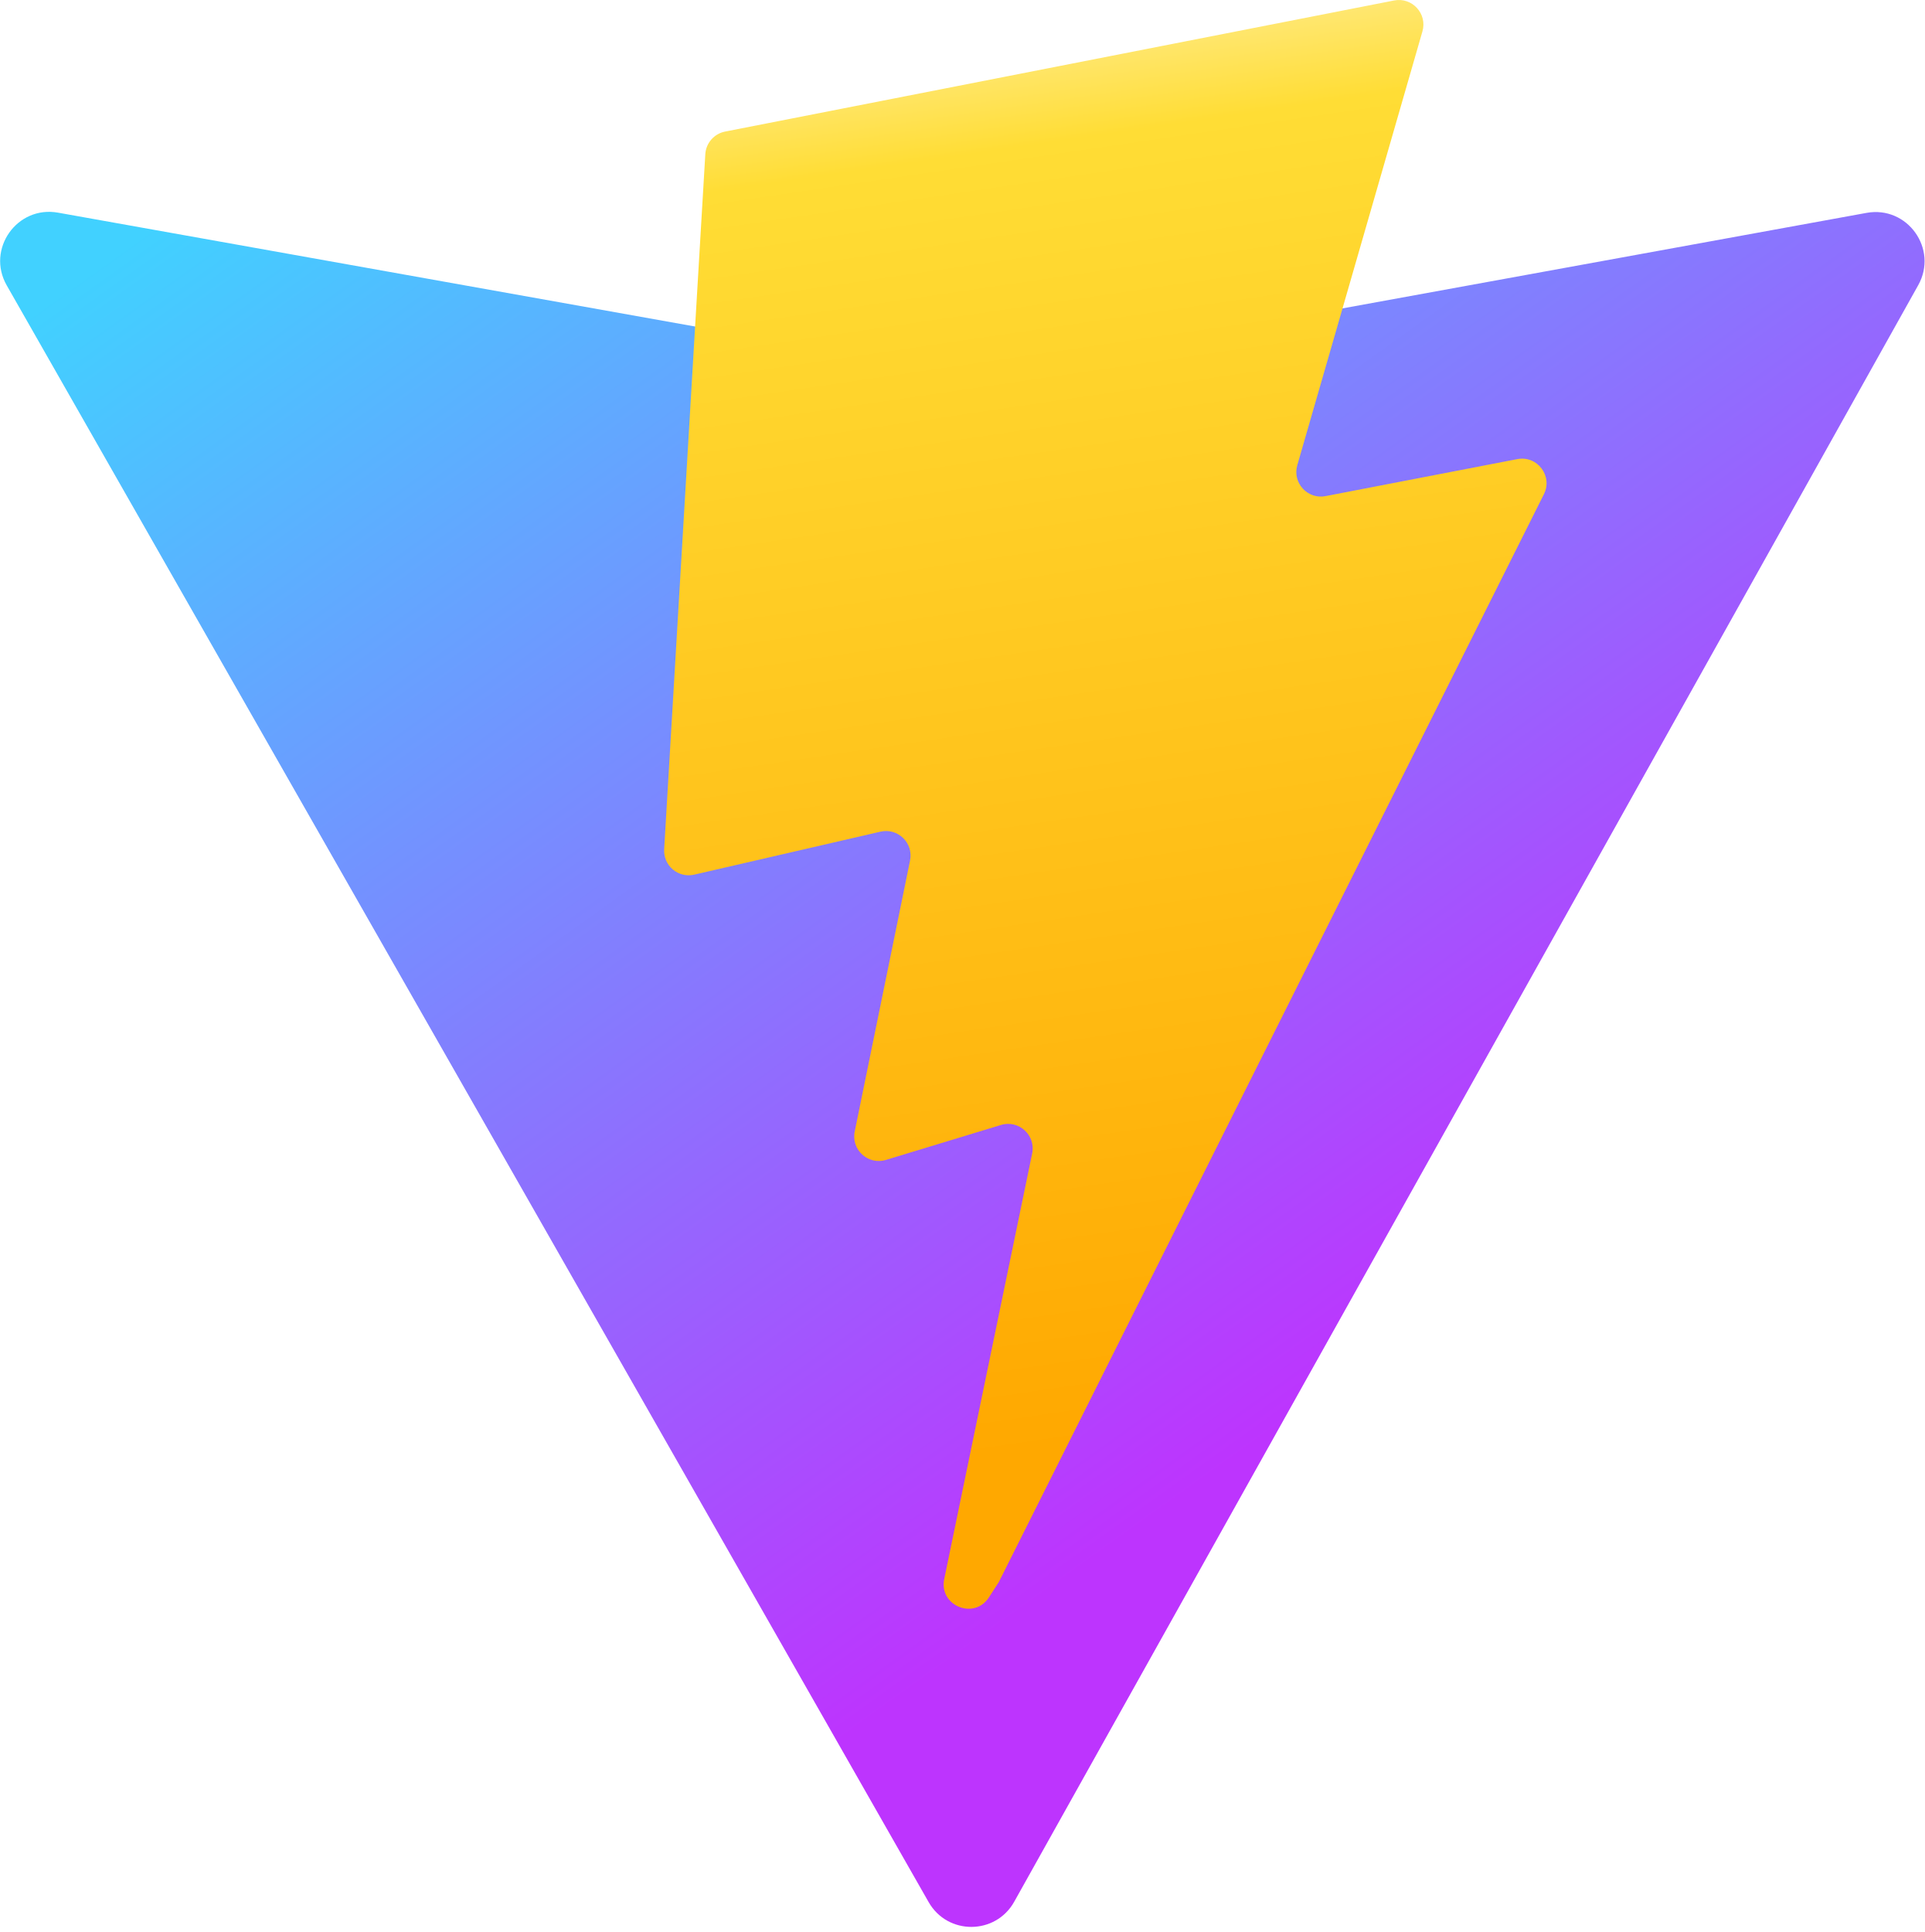
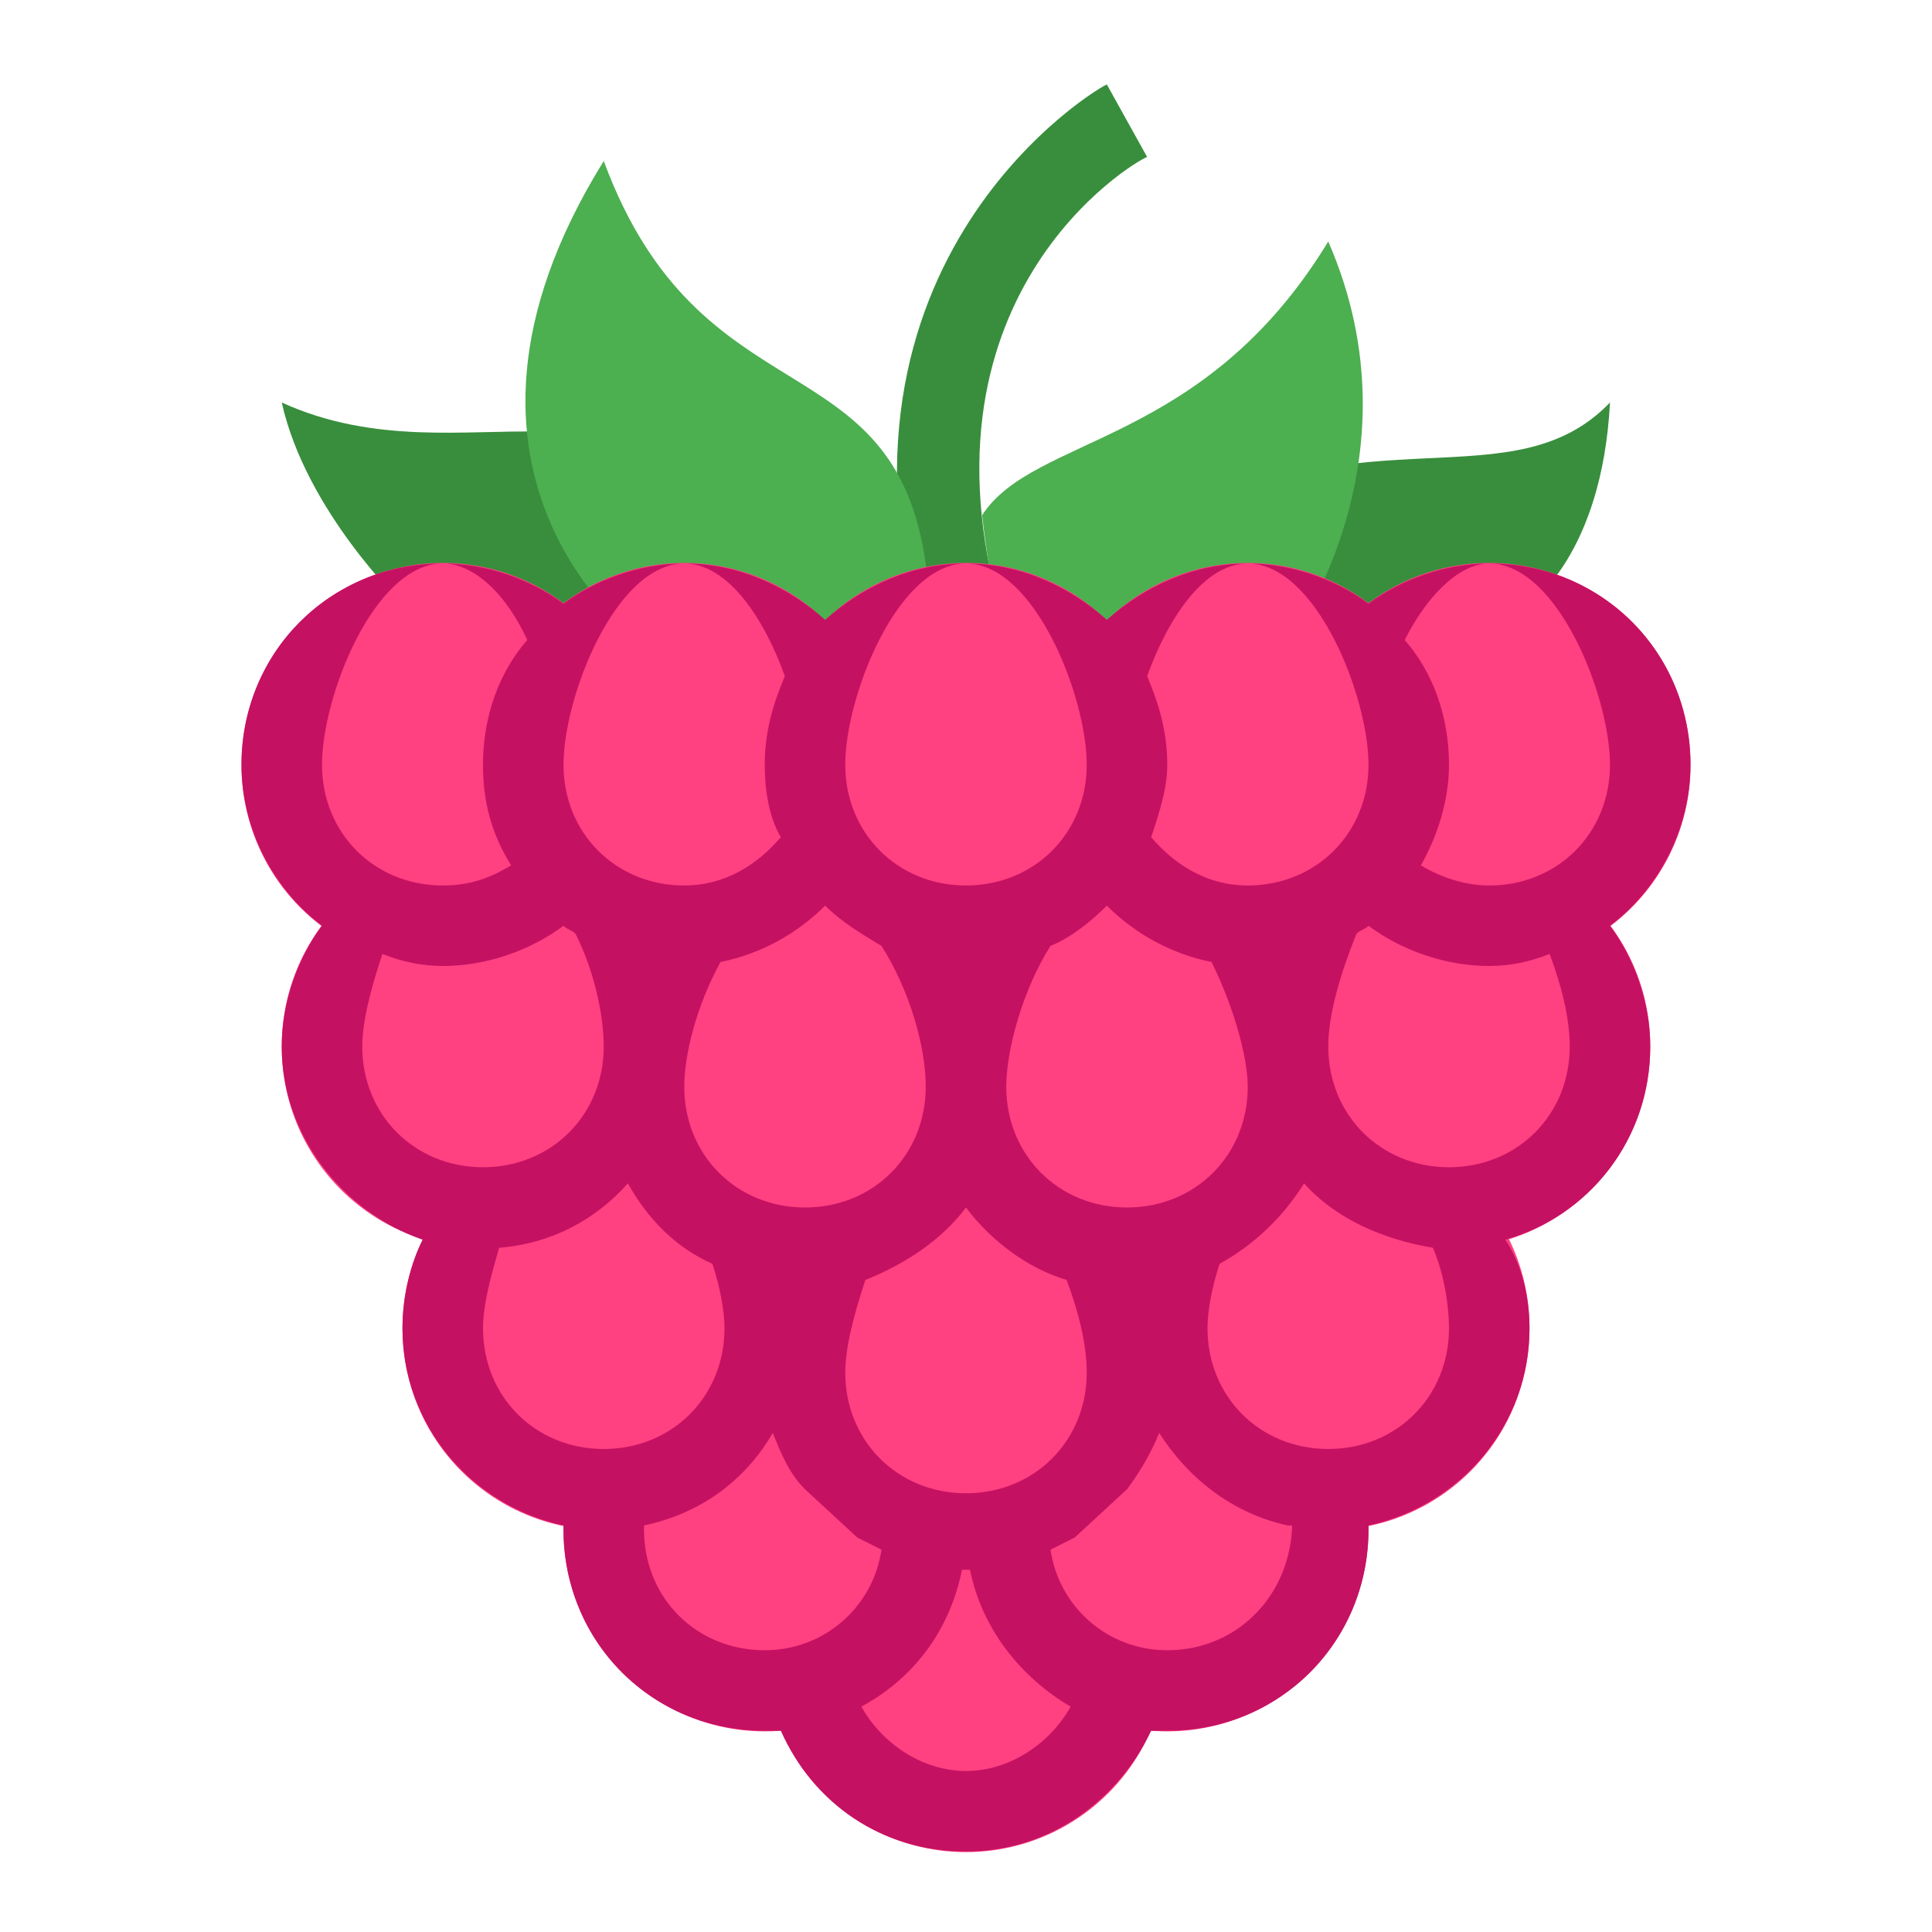
- <svg xmlns="http://www.w3.org/2000/svg" aria-hidden="true" role="img" class="iconify iconify--logos" width="31.88" height="32" preserveAspectRatio="xMidYMid meet" viewBox="0 0 256 257">
-   <defs>
-     <linearGradient id="IconifyId1813088fe1fbc01fb466" x1="-.828%" x2="57.636%" y1="7.652%" y2="78.411%">
-       <stop offset="0%" stop-color="#41D1FF" />
-       <stop offset="100%" stop-color="#BD34FE" />
-     </linearGradient>
-     <linearGradient id="IconifyId1813088fe1fbc01fb467" x1="43.376%" x2="50.316%" y1="2.242%" y2="89.03%">
-       <stop offset="0%" stop-color="#FFEA83" />
-       <stop offset="8.333%" stop-color="#FFDD35" />
-       <stop offset="100%" stop-color="#FFA800" />
-     </linearGradient>
-   </defs>
-   <path fill="url(#IconifyId1813088fe1fbc01fb466)" d="M255.153 37.938L134.897 252.976c-2.483 4.44-8.862 4.466-11.382.048L.875 37.958c-2.746-4.814 1.371-10.646 6.827-9.67l120.385 21.517a6.537 6.537 0 0 0 2.322-.004l117.867-21.483c5.438-.991 9.574 4.796 6.877 9.62Z" />
-   <path fill="url(#IconifyId1813088fe1fbc01fb467)" d="M185.432.063L96.44 17.501a3.268 3.268 0 0 0-2.634 3.014l-5.474 92.456a3.268 3.268 0 0 0 3.997 3.378l24.777-5.718c2.318-.535 4.413 1.507 3.936 3.838l-7.361 36.047c-.495 2.426 1.782 4.5 4.151 3.78l15.304-4.649c2.372-.72 4.652 1.36 4.15 3.788l-11.698 56.621c-.732 3.542 3.979 5.473 5.943 2.437l1.313-2.028l72.516-144.72c1.215-2.423-.88-5.186-3.54-4.672l-25.505 4.922c-2.396.462-4.435-1.77-3.759-4.114l16.646-57.705c.677-2.35-1.37-4.583-3.769-4.113Z" />
+ <svg xmlns="http://www.w3.org/2000/svg" width="800px" height="800px" viewBox="0 0 1024 1024" class="icon" version="1.1">
+   <path d="M597.333 320s-10.667-21.333 21.333-42.667c104.533-59.733 183.467-10.667 234.667-64-4.267 81.067-42.667 106.667-42.667 106.667H597.333z m-64 14.933C477.867 157.867 601.6 85.333 608 83.2L597.333 64l10.667 19.2-21.333-38.4c-2.133 0-160 91.733-96 302.933l42.667-12.8z m-170.667-14.933v-21.333c-17.067-117.333-115.2-40.533-213.333-85.333 12.8 57.6 64 106.667 64 106.667h149.333z" fill="#388E3C" />
+   <path d="M682.667 341.333h-149.333c-6.4-21.333-10.667-49.067-12.8-68.267 27.733-42.667 117.333-36.267 183.467-145.067 51.2 117.333-21.333 213.333-21.333 213.333z m-192 0s8.533 14.933 0-42.667c-17.067-119.467-119.467-74.667-170.667-213.333-104.533 168.533 21.333 256 21.333 256h149.333z" fill="#4CAF50" />
+   <path d="M320 704m-106.667 0a106.667 106.667 0 1 0 213.333 0 106.667 106.667 0 1 0-213.333 0Z" fill="#FF4081" />
+   <path d="M512 725.333m-106.667 0a106.667 106.667 0 1 0 213.333 0 106.667 106.667 0 1 0-213.333 0Z" fill="#FF4081" />
+   <path d="M704 704m-106.667 0a106.667 106.667 0 1 0 213.333 0 106.667 106.667 0 1 0-213.333 0Z" fill="#FF4081" />
+   <path d="M597.333 576m-106.667 0a106.667 106.667 0 1 0 213.333 0 106.667 106.667 0 1 0-213.333 0Z" fill="#FF4081" />
+   <path d="M768 554.667m-106.667 0a106.667 106.667 0 1 0 213.333 0 106.667 106.667 0 1 0-213.333 0Z" fill="#FF4081" />
+   <path d="M256 554.667m-106.667 0a106.667 106.667 0 1 0 213.333 0 106.667 106.667 0 1 0-213.333 0Z" fill="#FF4081" />
+   <path d="M426.667 576m-106.667 0a106.667 106.667 0 1 0 213.333 0 106.667 106.667 0 1 0-213.333 0Z" fill="#FF4081" />
+   <path d="M234.667 405.333m-106.667 0a106.667 106.667 0 1 0 213.333 0 106.667 106.667 0 1 0-213.333 0Z" fill="#FF4081" />
+   <path d="M789.333 405.333m-106.667 0a106.667 106.667 0 1 0 213.333 0 106.667 106.667 0 1 0-213.333 0Z" fill="#FF4081" />
+   <path d="M362.667 405.333m-106.667 0a106.667 106.667 0 1 0 213.333 0 106.667 106.667 0 1 0-213.333 0Z" fill="#FF4081" />
+   <path d="M661.333 405.333m-106.667 0a106.667 106.667 0 1 0 213.333 0 106.667 106.667 0 1 0-213.333 0Z" fill="#FF4081" />
+   <path d="M512 405.333m-106.667 0a106.667 106.667 0 1 0 213.333 0 106.667 106.667 0 1 0-213.333 0Z" fill="#FF4081" />
+   <path d="M512 874.667m-106.667 0a106.667 106.667 0 1 0 213.333 0 106.667 106.667 0 1 0-213.333 0Z" fill="#FF4081" />
+   <path d="M618.667 810.667m-106.667 0a106.667 106.667 0 1 0 213.333 0 106.667 106.667 0 1 0-213.333 0Z" fill="#FF4081" />
+   <path d="M405.333 810.667m-106.667 0a106.667 106.667 0 1 0 213.333 0 106.667 106.667 0 1 0-213.333 0Z" fill="#FF4081" />
+   <path d="M512 810.667c-4.267-2.133-6.4-2.133-8.533-2.133 2.133 2.133 6.4 2.133 8.533 2.133z" fill="#C51162" />
+   <path d="M896 405.333c0-59.733-46.933-106.667-106.667-106.667 36.267 0 64 70.4 64 106.667s-27.733 64-64 64c-12.8 0-25.6-4.267-36.267-10.667 8.533-14.933 14.933-34.133 14.933-53.333 0-25.6-8.533-49.067-23.467-66.133 10.667-21.333 27.733-40.533 44.8-40.533-23.467 0-46.933 8.533-64 21.333-17.067-12.8-40.533-21.333-64-21.333 36.267 0 64 70.4 64 106.667s-27.733 64-64 64c-21.333 0-38.4-10.667-51.2-25.6 4.267-12.8 8.533-25.6 8.533-38.4 0-17.067-4.267-32-10.667-46.933 10.667-29.867 29.867-59.733 53.333-59.733-29.867 0-55.467 12.8-74.667 29.867-19.2-17.067-44.8-29.867-74.667-29.867 36.267 0 64 70.4 64 106.667s-27.733 64-64 64-64-27.733-64-64 27.733-106.667 64-106.667c-29.867 0-55.467 12.8-74.667 29.867-19.2-17.067-44.8-29.867-74.667-29.867 23.467 0 42.667 29.867 53.333 59.733-6.4 14.933-10.667 29.867-10.667 46.933 0 12.8 2.133 27.733 8.533 38.4-12.8 14.933-29.867 25.6-51.2 25.6-36.267 0-64-27.733-64-64s27.733-106.667 64-106.667c-23.467 0-46.933 8.533-64 21.333-17.067-12.8-40.533-21.333-64-21.333 17.067 0 34.133 17.067 44.8 40.533-14.933 17.067-23.467 40.533-23.467 66.133 0 19.2 4.267 36.267 14.933 53.333-10.667 6.4-21.333 10.667-36.267 10.667-36.267 0-64-27.733-64-64s27.733-106.667 64-106.667c-59.733 0-106.667 46.933-106.667 106.667 0 34.133 17.067 66.133 42.667 85.333-12.8 17.067-21.333 40.533-21.333 64 0 46.933 32 87.467 74.667 102.4-6.4 12.8-10.667 29.867-10.667 46.933 0 51.2 36.267 93.867 85.333 104.533v2.133c0 59.733 46.933 106.667 106.667 106.667h8.533c17.067 38.4 53.333 64 98.133 64 44.8 0 81.067-27.733 98.133-64h8.533c59.733 0 106.667-46.933 106.667-106.667v-2.133c49.067-10.667 85.333-53.333 85.333-104.533 0-17.067-4.267-34.133-12.8-46.933 44.8-12.8 76.8-53.333 76.8-102.4 0-23.467-8.533-46.933-21.333-64 25.6-19.2 42.667-51.2 42.667-85.333z m-339.2 96c10.667-4.267 21.333-12.8 29.867-21.333 14.933 14.933 34.133 25.6 55.467 29.867 10.667 21.333 19.2 49.067 19.2 66.133 0 36.267-27.733 64-64 64s-64-27.733-64-64c0-19.2 8.533-51.2 23.467-74.667zM512 512z m0 128c12.8 17.067 32 32 53.333 38.4 6.4 17.067 10.667 34.133 10.667 49.067 0 36.267-27.733 64-64 64s-64-27.733-64-64c0-12.8 4.267-29.867 10.667-49.067 21.333-8.533 40.533-21.333 53.333-38.4z m-130.133-130.133c21.333-4.267 40.533-14.933 55.467-29.867 8.533 8.533 19.2 14.933 29.867 21.333C482.133 524.8 490.667 554.667 490.667 576c0 36.267-27.733 64-64 64s-64-27.733-64-64c0-17.067 6.4-42.667 19.2-66.133zM192 554.667c0-12.8 4.267-29.867 10.667-49.067 10.667 4.267 21.333 6.4 32 6.4 23.467 0 46.933-8.533 64-21.333 2.133 2.133 4.267 2.133 6.4 4.267 10.667 21.333 14.933 44.8 14.933 59.733 0 36.267-27.733 64-64 64s-64-27.733-64-64z m128 213.333c-36.267 0-64-27.733-64-64 0-12.8 4.267-27.733 8.533-42.667 27.733-2.133 51.2-14.933 68.267-34.133 10.667 19.2 25.6 34.133 44.8 42.667 4.267 12.8 6.4 25.6 6.4 34.133 0 36.267-27.733 64-64 64z m21.333 42.667v-2.133c29.867-6.4 53.333-23.467 68.267-49.067 4.267 10.667 8.533 21.333 17.067 29.867l27.733 25.6 12.8 6.4c-4.267 29.867-29.867 53.333-61.867 53.333-36.267 0-64-27.733-64-64z m170.667 128c-23.467 0-44.8-14.933-55.467-34.133 27.733-14.933 46.933-40.533 53.333-72.533h4.267c6.4 32 27.733 57.6 53.333 72.533-10.667 19.2-32 34.133-55.467 34.133z m106.667-64c-32 0-57.6-23.467-61.867-53.333l12.8-6.4L597.333 789.333c6.4-8.533 12.8-19.2 17.067-29.867 14.933 23.467 38.4 42.667 68.267 49.067h2.133v2.133c-2.133 36.267-29.867 64-66.133 64z m85.333-106.667c-36.267 0-64-27.733-64-64 0-8.533 2.133-21.333 6.4-34.133 19.2-10.667 34.133-25.6 44.8-42.667 17.067 19.2 42.667 29.867 68.267 34.133 6.4 14.933 8.533 32 8.533 42.667 0 36.267-27.733 64-64 64z m64-149.333c-36.267 0-64-27.733-64-64 0-17.067 6.4-38.4 14.933-59.733 2.133-2.133 4.267-2.133 6.4-4.267 17.067 12.8 40.533 21.333 64 21.333 10.667 0 21.333-2.133 32-6.4 6.4 17.067 10.667 34.133 10.667 49.067 0 36.267-27.733 64-64 64z" fill="#C51162" />
</svg>
